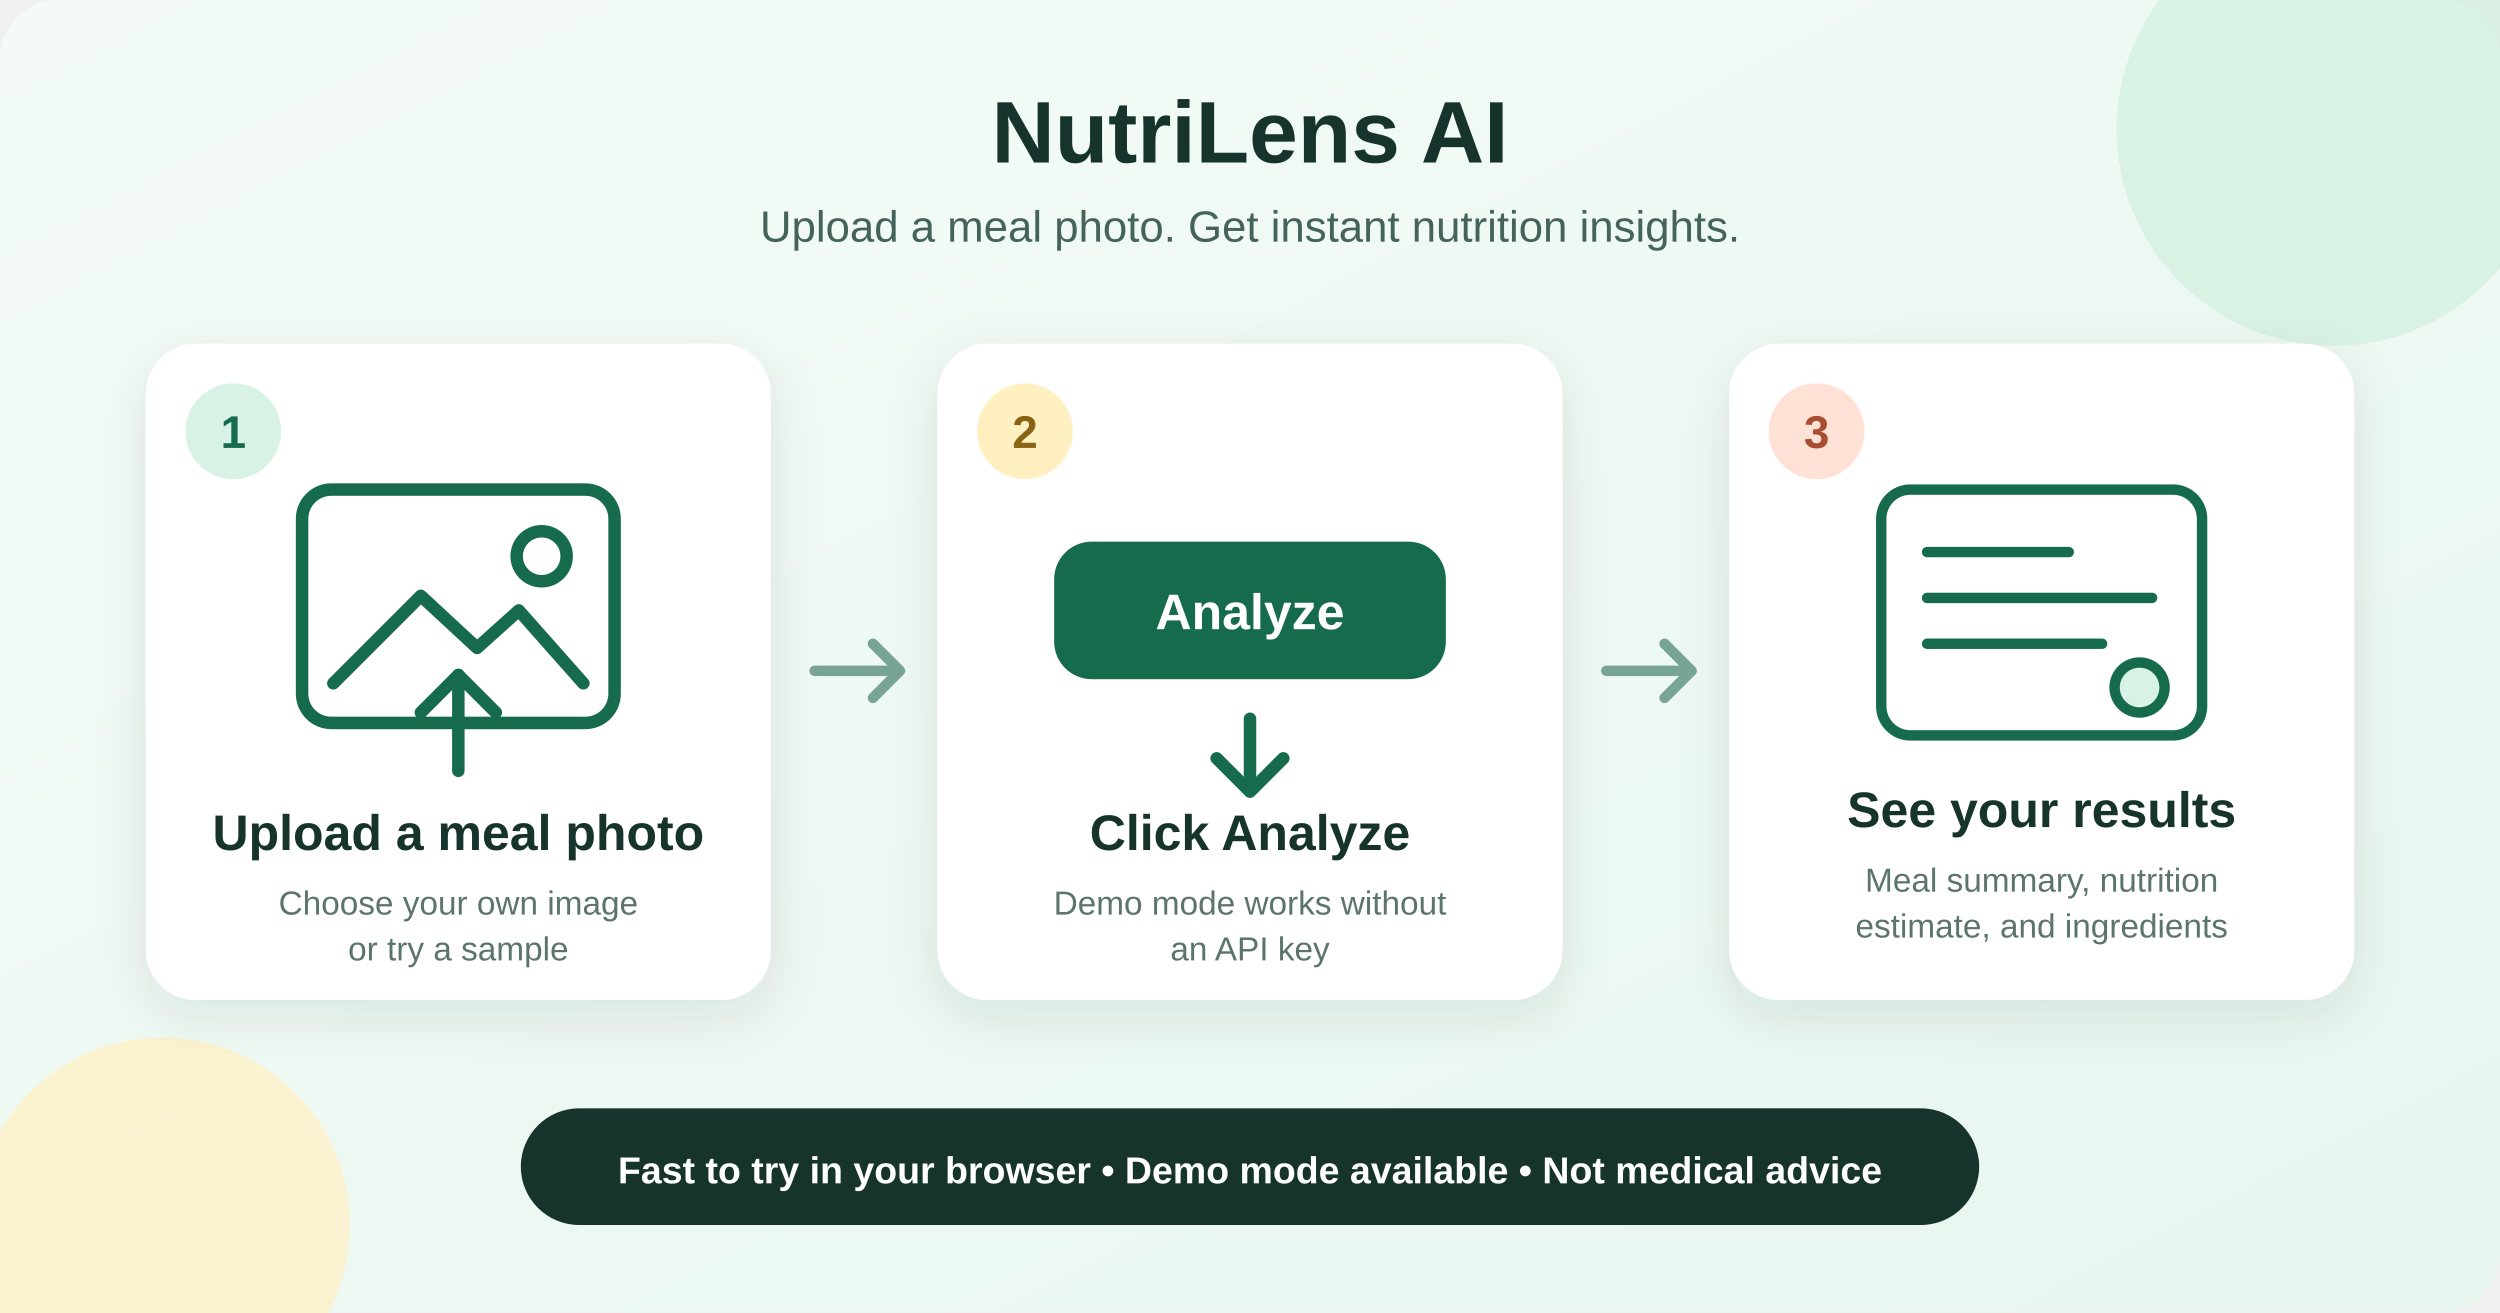
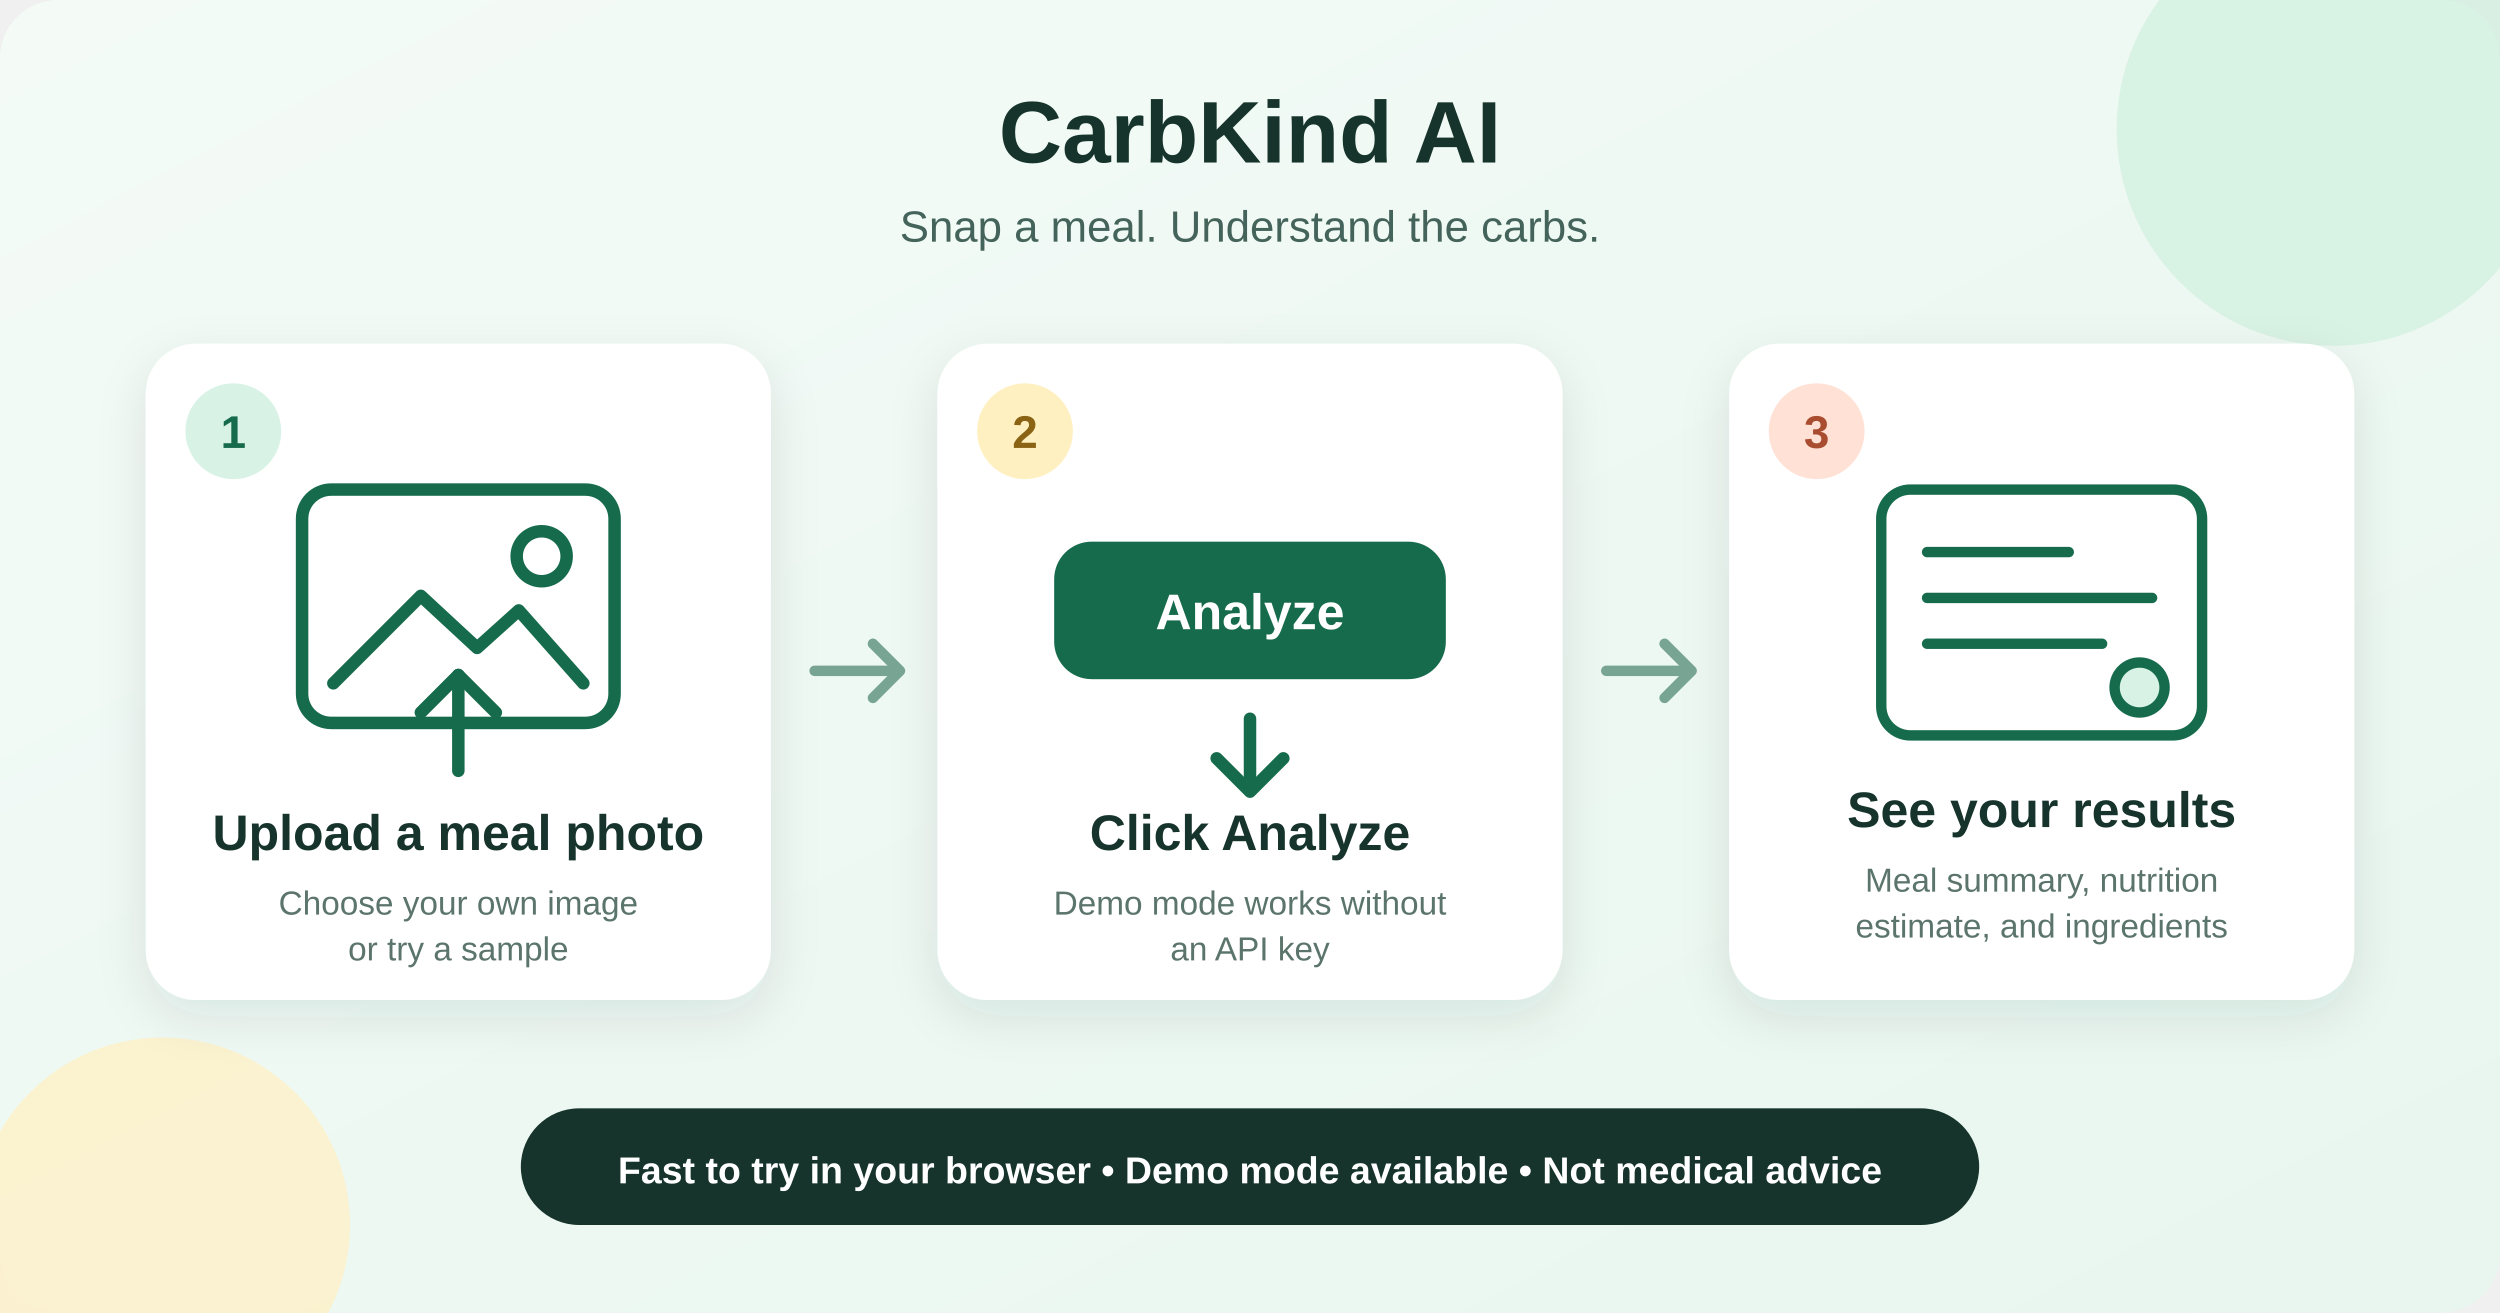
<svg xmlns="http://www.w3.org/2000/svg" width="1200" height="630" viewBox="0 0 1200 630" role="img" aria-labelledby="title description">
  <defs>
    <linearGradient id="background" x1="0" y1="0" x2="1" y2="1">
      <stop offset="0" stop-color="#F4FBF7" />
      <stop offset="1" stop-color="#E8F6EF" />
    </linearGradient>
    <filter id="shadow" x="-20%" y="-20%" width="140%" height="150%">
      <feDropShadow dx="0" dy="8" stdDeviation="12" flood-color="#16342B" flood-opacity="0.10" />
    </filter>
  </defs>
  <rect width="1200" height="630" rx="28" fill="url(#background)" />
  <circle cx="1120" cy="62" r="104" fill="#CDEEDC" opacity="0.65" />
  <circle cx="78" cy="588" r="90" fill="#FFF0C2" opacity="0.72" />
-   <text x="600" y="78" text-anchor="middle" font-family="Arial, Helvetica, sans-serif" font-size="42" font-weight="700" fill="#16342B">NutriLens AI</text>
-   <text x="600" y="116" text-anchor="middle" font-family="Arial, Helvetica, sans-serif" font-size="21" fill="#44635A">Upload a meal photo. Get instant nutrition insights.</text>
+   <text x="600" y="78" text-anchor="middle" font-family="Arial, Helvetica, sans-serif" font-size="42" font-weight="700" fill="#16342B">CarbKind AI</text>
+   <text x="600" y="116" text-anchor="middle" font-family="Arial, Helvetica, sans-serif" font-size="21" fill="#44635A">Snap a meal. Understand the carbs.</text>
  <g filter="url(#shadow)">
    <rect x="70" y="165" width="300" height="315" rx="24" fill="#FFFFFF" />
    <rect x="450" y="165" width="300" height="315" rx="24" fill="#FFFFFF" />
    <rect x="830" y="165" width="300" height="315" rx="24" fill="#FFFFFF" />
  </g>
  <circle cx="112" cy="207" r="23" fill="#D8F3E5" />
  <circle cx="492" cy="207" r="23" fill="#FFF0C2" />
  <circle cx="872" cy="207" r="23" fill="#FFE1D5" />
  <text x="112" y="215" text-anchor="middle" font-family="Arial, Helvetica, sans-serif" font-size="22" font-weight="700" fill="#176B4D">1</text>
  <text x="492" y="215" text-anchor="middle" font-family="Arial, Helvetica, sans-serif" font-size="22" font-weight="700" fill="#8A6414">2</text>
  <text x="872" y="215" text-anchor="middle" font-family="Arial, Helvetica, sans-serif" font-size="22" font-weight="700" fill="#A94D31">3</text>
  <g stroke="#176B4D" stroke-width="6" stroke-linecap="round" stroke-linejoin="round" fill="none">
    <rect x="145" y="235" width="150" height="112" rx="14" />
    <circle cx="260" cy="267" r="12" />
    <path d="M160 328l42-42 27 25 20-18 31 35" />
    <path d="M220 370v-46" />
    <path d="M202 342l18-18 18 18" />
  </g>
  <text x="220" y="408" text-anchor="middle" font-family="Arial, Helvetica, sans-serif" font-size="24" font-weight="700" fill="#16342B">Upload a meal photo</text>
  <text x="220" y="439" text-anchor="middle" font-family="Arial, Helvetica, sans-serif" font-size="16" fill="#5B746C">Choose your own image</text>
  <text x="220" y="461" text-anchor="middle" font-family="Arial, Helvetica, sans-serif" font-size="16" fill="#5B746C">or try a sample</text>
  <rect x="506" y="260" width="188" height="66" rx="18" fill="#176B4D" />
  <text x="600" y="302" text-anchor="middle" font-family="Arial, Helvetica, sans-serif" font-size="24" font-weight="700" fill="#FFFFFF">Analyze</text>
  <path d="M600 345v34" stroke="#176B4D" stroke-width="6" stroke-linecap="round" />
  <path d="M584 364l16 16 16-16" stroke="#176B4D" stroke-width="6" stroke-linecap="round" stroke-linejoin="round" fill="none" />
  <text x="600" y="408" text-anchor="middle" font-family="Arial, Helvetica, sans-serif" font-size="24" font-weight="700" fill="#16342B">Click Analyze</text>
  <text x="600" y="439" text-anchor="middle" font-family="Arial, Helvetica, sans-serif" font-size="16" fill="#5B746C">Demo mode works without</text>
  <text x="600" y="461" text-anchor="middle" font-family="Arial, Helvetica, sans-serif" font-size="16" fill="#5B746C">an API key</text>
  <g stroke="#176B4D" stroke-width="5" stroke-linecap="round" stroke-linejoin="round" fill="none">
    <rect x="903" y="235" width="154" height="118" rx="14" />
    <path d="M925 265h68" />
    <path d="M925 287h108" />
    <path d="M925 309h84" />
    <circle cx="1027" cy="330" r="12" fill="#D8F3E5" />
  </g>
  <text x="980" y="397" text-anchor="middle" font-family="Arial, Helvetica, sans-serif" font-size="24" font-weight="700" fill="#16342B">See your results</text>
  <text x="980" y="428" text-anchor="middle" font-family="Arial, Helvetica, sans-serif" font-size="16" fill="#5B746C">Meal summary, nutrition</text>
  <text x="980" y="450" text-anchor="middle" font-family="Arial, Helvetica, sans-serif" font-size="16" fill="#5B746C">estimate, and ingredients</text>
  <path d="M391 322h38" stroke="#78A493" stroke-width="5" stroke-linecap="round" />
  <path d="M419 309l13 13-13 13" stroke="#78A493" stroke-width="5" stroke-linecap="round" stroke-linejoin="round" fill="none" />
  <path d="M771 322h38" stroke="#78A493" stroke-width="5" stroke-linecap="round" />
  <path d="M799 309l13 13-13 13" stroke="#78A493" stroke-width="5" stroke-linecap="round" stroke-linejoin="round" fill="none" />
  <rect x="250" y="532" width="700" height="56" rx="28" fill="#16342B" />
  <text x="600" y="568" text-anchor="middle" font-family="Arial, Helvetica, sans-serif" font-size="18" font-weight="600" fill="#FFFFFF">Fast to try in your browser • Demo mode available • Not medical advice</text>
</svg>
